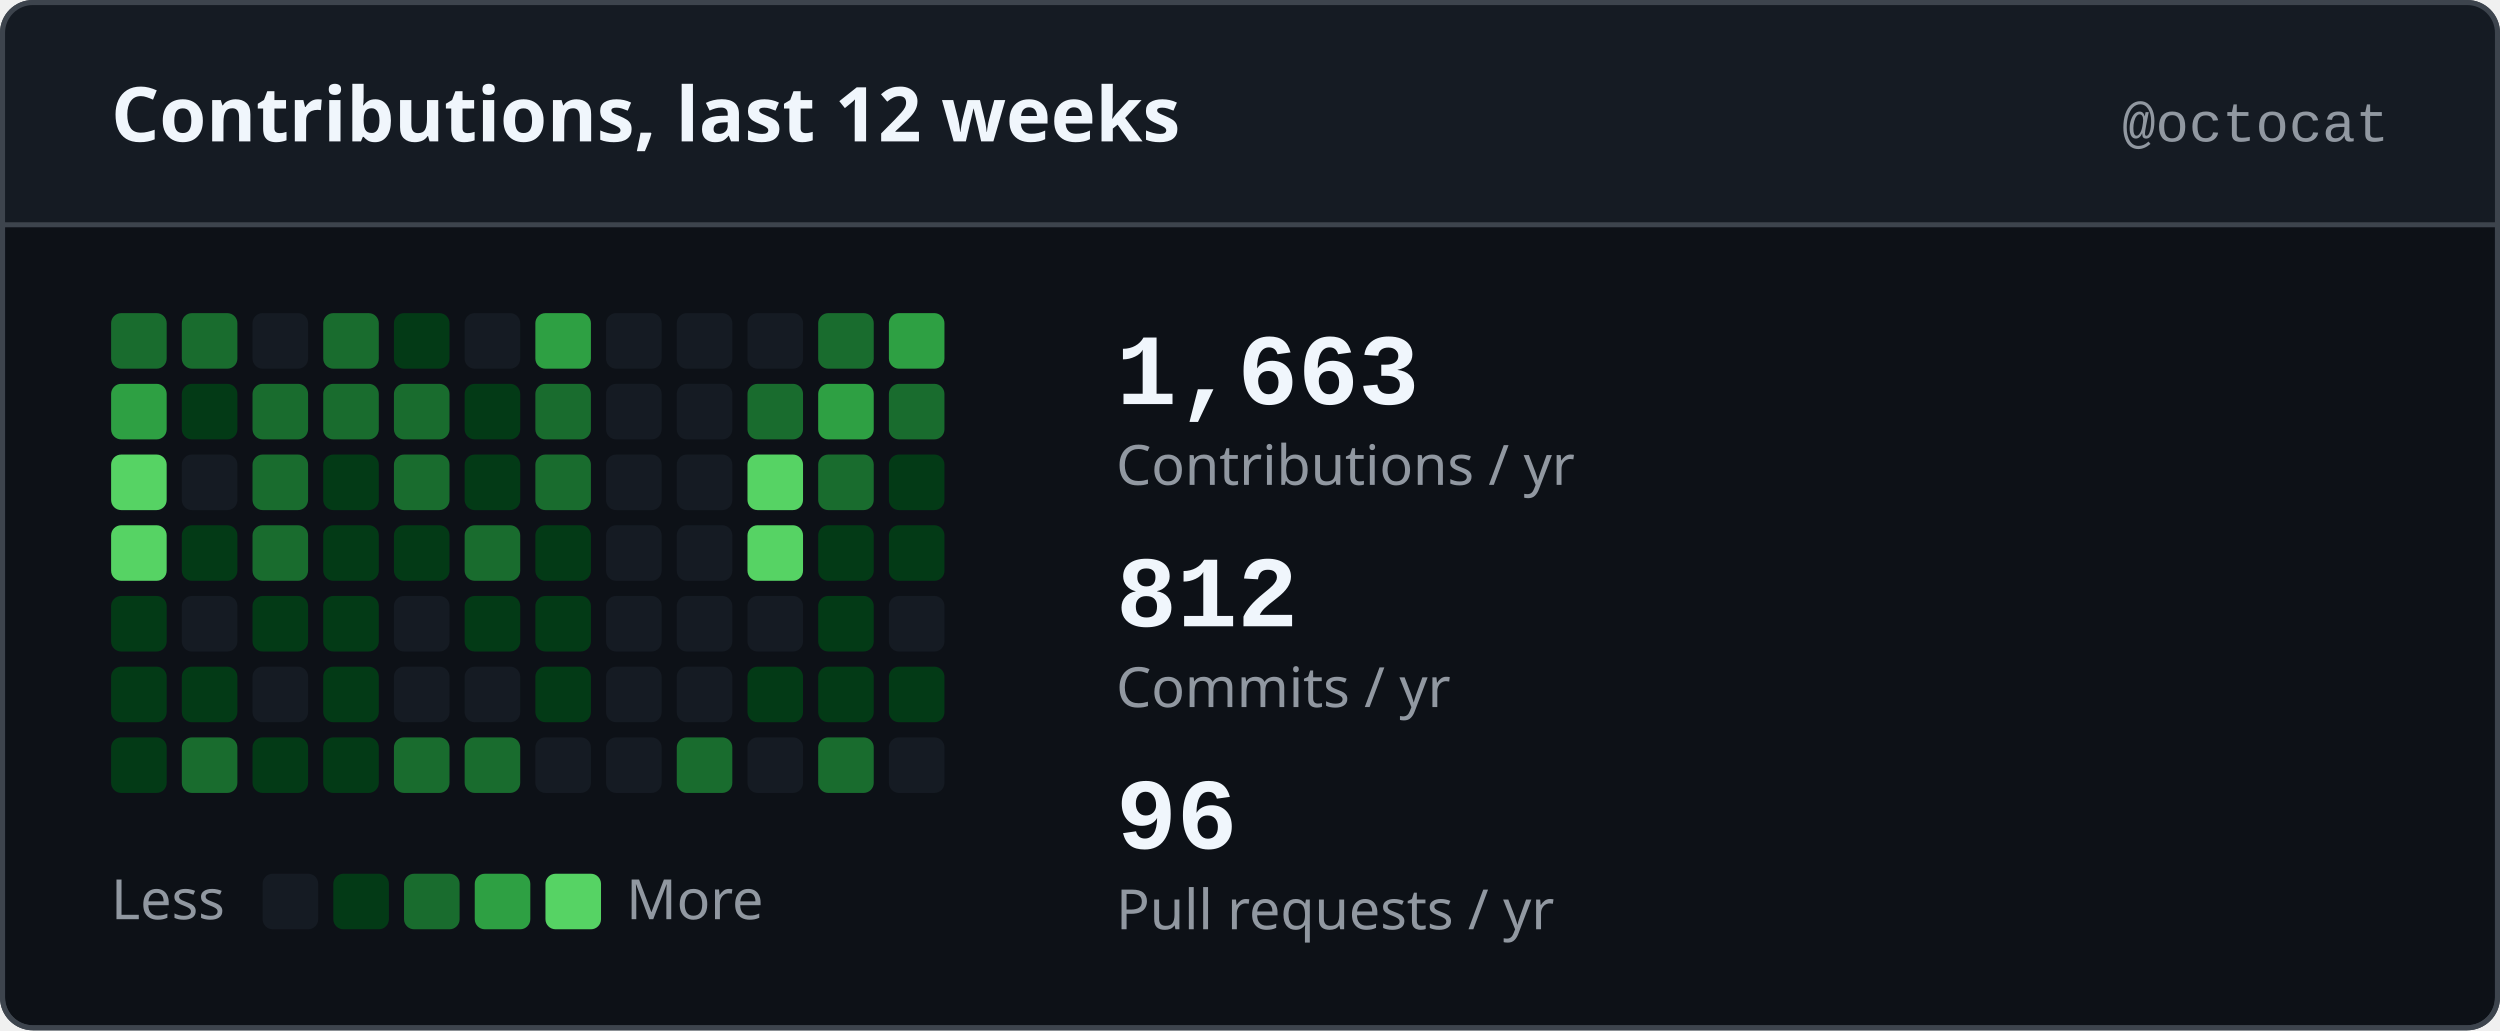
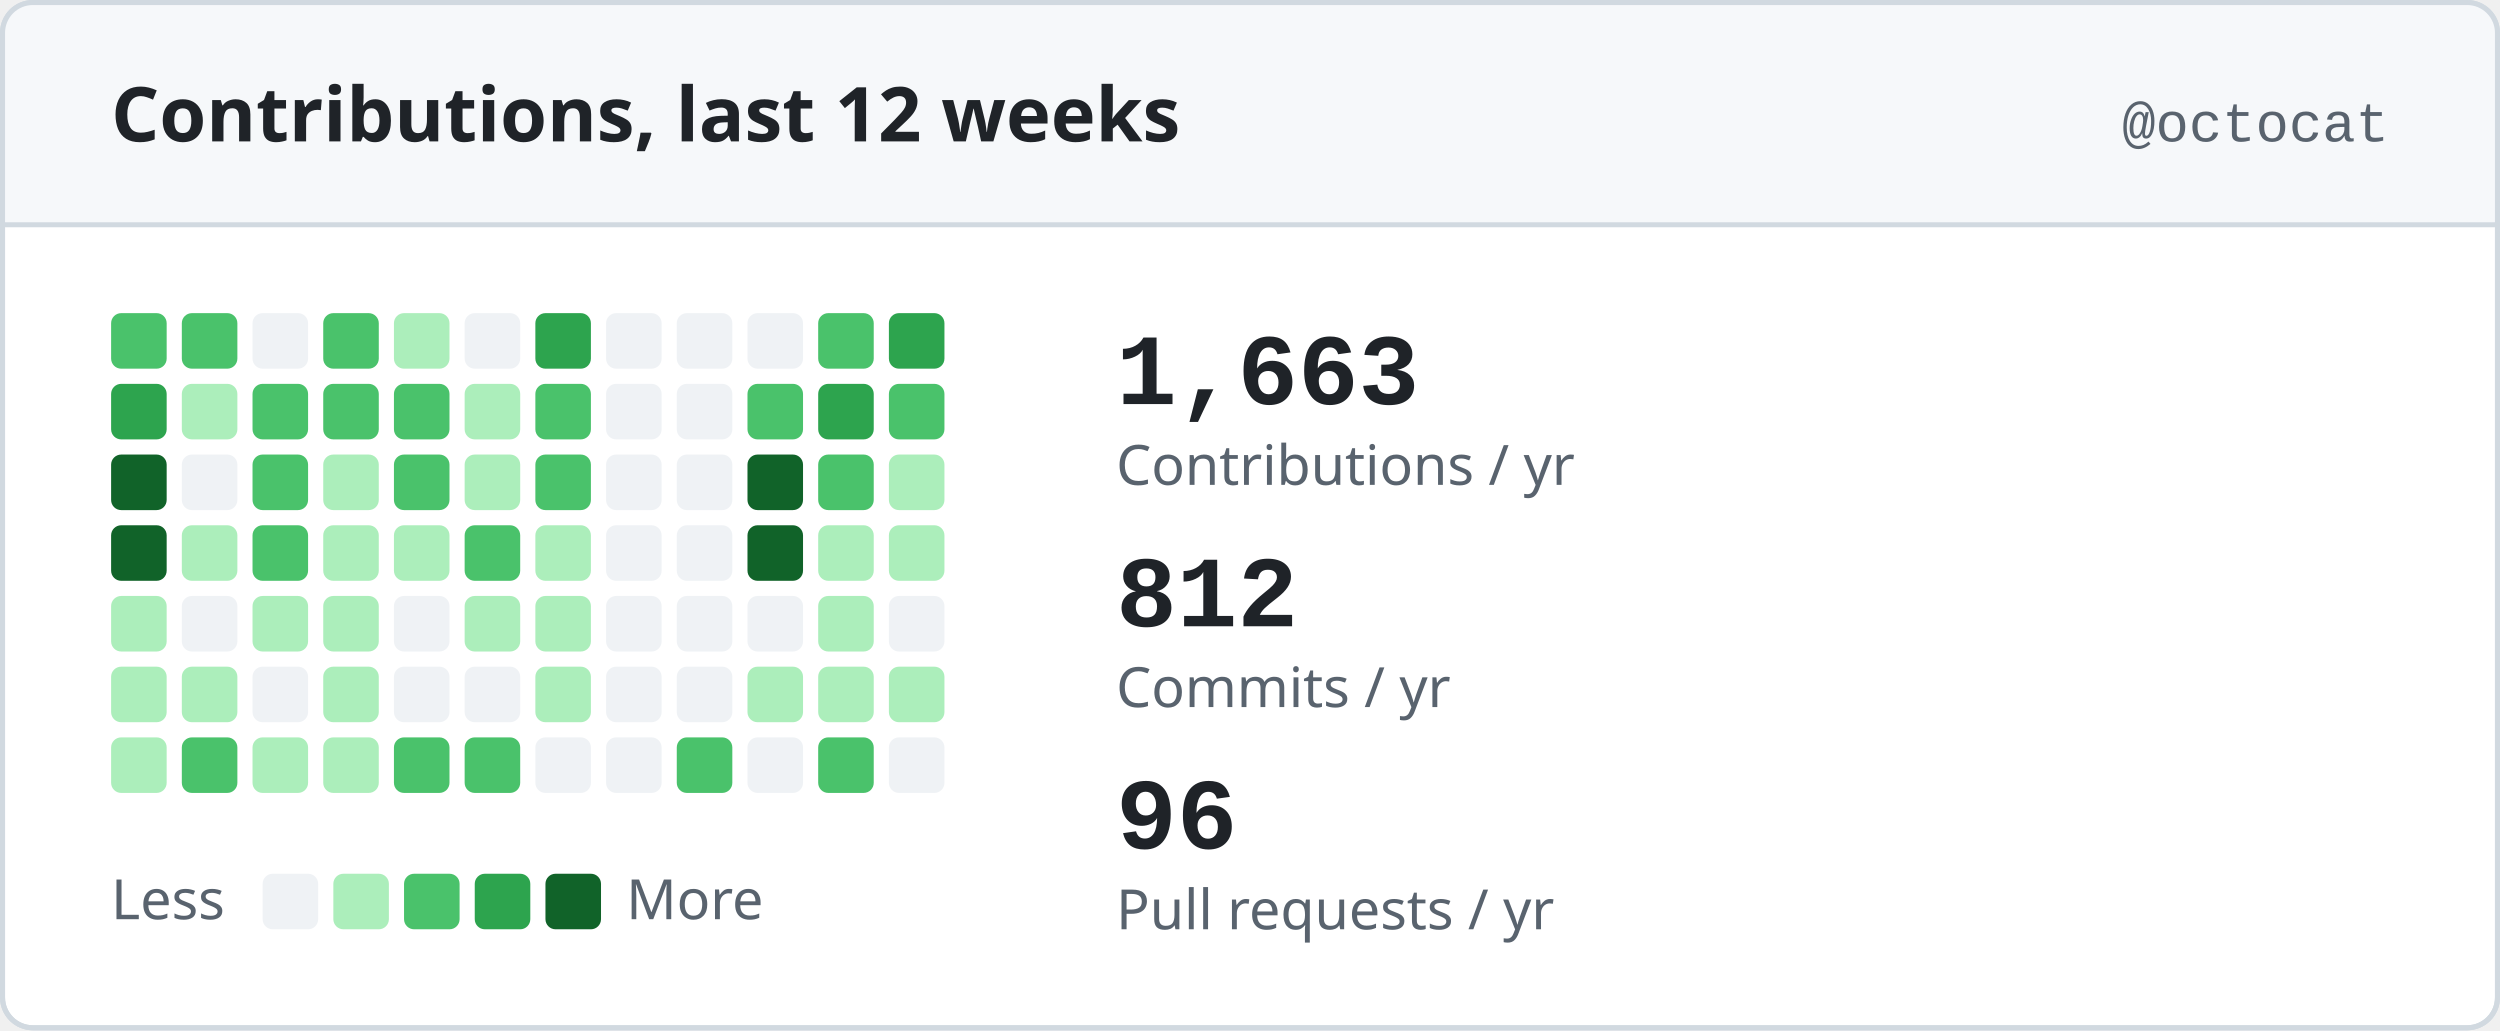
<svg xmlns="http://www.w3.org/2000/svg" width="495" height="204" viewBox="0 0 495 204" role="img" aria-labelledby="ghcTitle ghcDesc">
  <style>
- .bg{fill:#0d1117;stroke:#3d444d}
- .panel{fill:#151b23}
- .t,.v,.big{fill:#f0f6fc}
- .d,.l,.h,.s{fill:#9198a1}
- .n,.c{fill:#f0f6fc}
- .star,.pill-v{fill:#4493f8}
- .on-accent{fill:#0d1117}
- .line{stroke:#4493f8}
- .area{fill:#4493f8}
- .axis,.edge{stroke:#3d444d}
- .track{fill:#3d444d}
- .ok{fill:#3fb950}
- .fg{fill:#f0f6fc}
- .h0{fill:#151b23}.h1{fill:#033a16}.h2{fill:#196c2e}.h3{fill:#2ea043}.h4{fill:#56d364}
+ .bg{fill:#ffffff;stroke:#d1d9e0}
+ .panel{fill:#f6f8fa}
+ .t,.v,.big{fill:#1f2328}
+ .d,.l,.h,.s{fill:#59636e}
+ .n,.c{fill:#1f2328}
+ .star,.pill-v{fill:#0969da}
+ .on-accent{fill:#ffffff}
+ .line{stroke:#0969da}
+ .area{fill:#0969da}
+ .axis,.edge{stroke:#d1d9e0}
+ .track{fill:#d1d9e0}
+ .ok{fill:#1a7f37}
+ .fg{fill:#1f2328}
+ .h0{fill:#eff2f5}.h1{fill:#aceebb}.h2{fill:#4ac26b}.h3{fill:#2da44e}.h4{fill:#116329}
text{font-family:-apple-system,BlinkMacSystemFont,'Segoe UI','Noto Sans',Helvetica,Arial,sans-serif}
.mono{font-family:ui-monospace,SFMono-Regular,'SF Mono',Menlo,Consolas,'Liberation Mono',monospace}
.t{font-size:15px;font-weight:600}
.d{font-size:11px}
.v{font-size:22px;font-weight:600;font-family:ui-monospace,SFMono-Regular,'SF Mono',Menlo,Consolas,'Liberation Mono',monospace}
.big{font-size:20px;font-weight:600;font-family:ui-monospace,SFMono-Regular,'SF Mono',Menlo,Consolas,'Liberation Mono',monospace}
.l{font-size:11px}
.h{font-size:14px;font-weight:600}
.n{font-size:13px}
.s{font-size:11px}
.c{font-size:13px;font-weight:500;font-family:ui-monospace,SFMono-Regular,'SF Mono',Menlo,Consolas,'Liberation Mono',monospace}
.line{fill:none;stroke-width:2;stroke-linecap:round;stroke-linejoin:round}
.area{fill-opacity:0.12;stroke:none}
.axis{stroke-width:1}
.edge{fill:none;stroke-width:1}
- .m0{animation:m0 0.72s ease-out 1}
- @keyframes m0{0%{opacity:0}69.44%,100%{opacity:1}}
- .m1{animation:m1 0.72s ease-out 1}
- @keyframes m1{0%,2.78%{opacity:0}72.22%,100%{opacity:1}}
- .m2{animation:m2 0.72s ease-out 1}
- @keyframes m2{0%,5.56%{opacity:0}75%,100%{opacity:1}}
- .m3{animation:m3 0.72s ease-out 1}
- @keyframes m3{0%,8.33%{opacity:0}77.78%,100%{opacity:1}}
- .m4{animation:m4 0.72s ease-out 1}
- @keyframes m4{0%,11.11%{opacity:0}80.56%,100%{opacity:1}}
- .m5{animation:m5 0.72s ease-out 1}
- @keyframes m5{0%,13.89%{opacity:0}83.33%,100%{opacity:1}}
- .m6{animation:m6 0.72s ease-out 1}
- @keyframes m6{0%,16.67%{opacity:0}86.11%,100%{opacity:1}}
- .m7{animation:m7 0.72s ease-out 1}
- @keyframes m7{0%,19.44%{opacity:0}88.89%,100%{opacity:1}}
- .m8{animation:m8 0.72s ease-out 1}
- @keyframes m8{0%,22.22%{opacity:0}91.67%,100%{opacity:1}}
- .m9{animation:m9 0.72s ease-out 1}
- @keyframes m9{0%,25%{opacity:0}94.44%,100%{opacity:1}}
- .m10{animation:m10 0.72s ease-out 1}
- @keyframes m10{0%,27.78%{opacity:0}97.22%,100%{opacity:1}}
- .m11{animation:m11 0.72s ease-out 1}
- @keyframes m11{0%,30.56%{opacity:0}100%{opacity:1}}
+ .m0{animation:m0 7.72s ease-out infinite}
+ @keyframes m0{0%{opacity:0}6.48%,100%{opacity:1}}
+ .m1{animation:m1 7.72s ease-out infinite}
+ @keyframes m1{0%,0.26%{opacity:0}6.74%,100%{opacity:1}}
+ .m2{animation:m2 7.72s ease-out infinite}
+ @keyframes m2{0%,0.52%{opacity:0}6.99%,100%{opacity:1}}
+ .m3{animation:m3 7.72s ease-out infinite}
+ @keyframes m3{0%,0.78%{opacity:0}7.25%,100%{opacity:1}}
+ .m4{animation:m4 7.72s ease-out infinite}
+ @keyframes m4{0%,1.04%{opacity:0}7.51%,100%{opacity:1}}
+ .m5{animation:m5 7.72s ease-out infinite}
+ @keyframes m5{0%,1.3%{opacity:0}7.77%,100%{opacity:1}}
+ .m6{animation:m6 7.72s ease-out infinite}
+ @keyframes m6{0%,1.55%{opacity:0}8.03%,100%{opacity:1}}
+ .m7{animation:m7 7.72s ease-out infinite}
+ @keyframes m7{0%,1.81%{opacity:0}8.29%,100%{opacity:1}}
+ .m8{animation:m8 7.72s ease-out infinite}
+ @keyframes m8{0%,2.07%{opacity:0}8.55%,100%{opacity:1}}
+ .m9{animation:m9 7.72s ease-out infinite}
+ @keyframes m9{0%,2.33%{opacity:0}8.81%,100%{opacity:1}}
+ .m10{animation:m10 7.72s ease-out infinite}
+ @keyframes m10{0%,2.59%{opacity:0}9.07%,100%{opacity:1}}
+ .m11{animation:m11 7.72s ease-out infinite}
+ @keyframes m11{0%,2.85%{opacity:0}9.33%,100%{opacity:1}}
@media (prefers-reduced-motion:reduce){.m0,.m1,.m2,.m3,.m4,.m5,.m6,.m7,.m8,.m9,.m10,.m11{animation:none}}
</style>
  <rect class="bg" x="0.5" y="0.5" width="494" height="203" rx="6" />
  <path class="panel" d="M0.5,44 V6.5 A6,6 0 0 1 6.5,0.5 H488.5 A6,6 0 0 1 494.5,6.5 V44 Z" />
  <line class="axis" x1="0.5" y1="44.5" x2="494.5" y2="44.5" />
  <rect class="edge" x="0.5" y="0.5" width="494" height="203" rx="6" />
  <text class="t" x="22" y="28" text-anchor="start">Contributions, last 12 weeks</text>
  <text class="d mono" x="473" y="28" text-anchor="end">@octocat</text>
  <rect class="h2 m0" x="22" y="62" width="11" height="11" rx="2" />
  <rect class="h3 m0" x="22" y="76" width="11" height="11" rx="2" />
  <rect class="h4 m0" x="22" y="90" width="11" height="11" rx="2" />
  <rect class="h4 m0" x="22" y="104" width="11" height="11" rx="2" />
  <rect class="h1 m0" x="22" y="118" width="11" height="11" rx="2" />
  <rect class="h1 m0" x="22" y="132" width="11" height="11" rx="2" />
  <rect class="h1 m0" x="22" y="146" width="11" height="11" rx="2" />
  <rect class="h2 m1" x="36" y="62" width="11" height="11" rx="2" />
  <rect class="h1 m1" x="36" y="76" width="11" height="11" rx="2" />
  <rect class="h0 m1" x="36" y="90" width="11" height="11" rx="2" />
  <rect class="h1 m1" x="36" y="104" width="11" height="11" rx="2" />
  <rect class="h0 m1" x="36" y="118" width="11" height="11" rx="2" />
  <rect class="h1 m1" x="36" y="132" width="11" height="11" rx="2" />
  <rect class="h2 m1" x="36" y="146" width="11" height="11" rx="2" />
  <rect class="h0 m2" x="50" y="62" width="11" height="11" rx="2" />
  <rect class="h2 m2" x="50" y="76" width="11" height="11" rx="2" />
  <rect class="h2 m2" x="50" y="90" width="11" height="11" rx="2" />
  <rect class="h2 m2" x="50" y="104" width="11" height="11" rx="2" />
  <rect class="h1 m2" x="50" y="118" width="11" height="11" rx="2" />
  <rect class="h0 m2" x="50" y="132" width="11" height="11" rx="2" />
  <rect class="h1 m2" x="50" y="146" width="11" height="11" rx="2" />
  <rect class="h2 m3" x="64" y="62" width="11" height="11" rx="2" />
  <rect class="h2 m3" x="64" y="76" width="11" height="11" rx="2" />
  <rect class="h1 m3" x="64" y="90" width="11" height="11" rx="2" />
  <rect class="h1 m3" x="64" y="104" width="11" height="11" rx="2" />
  <rect class="h1 m3" x="64" y="118" width="11" height="11" rx="2" />
  <rect class="h1 m3" x="64" y="132" width="11" height="11" rx="2" />
  <rect class="h1 m3" x="64" y="146" width="11" height="11" rx="2" />
  <rect class="h1 m4" x="78" y="62" width="11" height="11" rx="2" />
  <rect class="h2 m4" x="78" y="76" width="11" height="11" rx="2" />
  <rect class="h2 m4" x="78" y="90" width="11" height="11" rx="2" />
  <rect class="h1 m4" x="78" y="104" width="11" height="11" rx="2" />
  <rect class="h0 m4" x="78" y="118" width="11" height="11" rx="2" />
  <rect class="h0 m4" x="78" y="132" width="11" height="11" rx="2" />
  <rect class="h2 m4" x="78" y="146" width="11" height="11" rx="2" />
  <rect class="h0 m5" x="92" y="62" width="11" height="11" rx="2" />
  <rect class="h1 m5" x="92" y="76" width="11" height="11" rx="2" />
  <rect class="h1 m5" x="92" y="90" width="11" height="11" rx="2" />
  <rect class="h2 m5" x="92" y="104" width="11" height="11" rx="2" />
  <rect class="h1 m5" x="92" y="118" width="11" height="11" rx="2" />
  <rect class="h0 m5" x="92" y="132" width="11" height="11" rx="2" />
  <rect class="h2 m5" x="92" y="146" width="11" height="11" rx="2" />
  <rect class="h3 m6" x="106" y="62" width="11" height="11" rx="2" />
  <rect class="h2 m6" x="106" y="76" width="11" height="11" rx="2" />
  <rect class="h2 m6" x="106" y="90" width="11" height="11" rx="2" />
  <rect class="h1 m6" x="106" y="104" width="11" height="11" rx="2" />
  <rect class="h1 m6" x="106" y="118" width="11" height="11" rx="2" />
  <rect class="h1 m6" x="106" y="132" width="11" height="11" rx="2" />
  <rect class="h0 m6" x="106" y="146" width="11" height="11" rx="2" />
  <rect class="h0 m7" x="120" y="62" width="11" height="11" rx="2" />
  <rect class="h0 m7" x="120" y="76" width="11" height="11" rx="2" />
  <rect class="h0 m7" x="120" y="90" width="11" height="11" rx="2" />
  <rect class="h0 m7" x="120" y="104" width="11" height="11" rx="2" />
  <rect class="h0 m7" x="120" y="118" width="11" height="11" rx="2" />
  <rect class="h0 m7" x="120" y="132" width="11" height="11" rx="2" />
  <rect class="h0 m7" x="120" y="146" width="11" height="11" rx="2" />
  <rect class="h0 m8" x="134" y="62" width="11" height="11" rx="2" />
  <rect class="h0 m8" x="134" y="76" width="11" height="11" rx="2" />
  <rect class="h0 m8" x="134" y="90" width="11" height="11" rx="2" />
  <rect class="h0 m8" x="134" y="104" width="11" height="11" rx="2" />
  <rect class="h0 m8" x="134" y="118" width="11" height="11" rx="2" />
  <rect class="h0 m8" x="134" y="132" width="11" height="11" rx="2" />
  <rect class="h2 m8" x="134" y="146" width="11" height="11" rx="2" />
  <rect class="h0 m9" x="148" y="62" width="11" height="11" rx="2" />
  <rect class="h2 m9" x="148" y="76" width="11" height="11" rx="2" />
  <rect class="h4 m9" x="148" y="90" width="11" height="11" rx="2" />
  <rect class="h4 m9" x="148" y="104" width="11" height="11" rx="2" />
  <rect class="h0 m9" x="148" y="118" width="11" height="11" rx="2" />
  <rect class="h1 m9" x="148" y="132" width="11" height="11" rx="2" />
  <rect class="h0 m9" x="148" y="146" width="11" height="11" rx="2" />
  <rect class="h2 m10" x="162" y="62" width="11" height="11" rx="2" />
  <rect class="h3 m10" x="162" y="76" width="11" height="11" rx="2" />
  <rect class="h2 m10" x="162" y="90" width="11" height="11" rx="2" />
  <rect class="h1 m10" x="162" y="104" width="11" height="11" rx="2" />
  <rect class="h1 m10" x="162" y="118" width="11" height="11" rx="2" />
  <rect class="h1 m10" x="162" y="132" width="11" height="11" rx="2" />
  <rect class="h2 m10" x="162" y="146" width="11" height="11" rx="2" />
  <rect class="h3 m11" x="176" y="62" width="11" height="11" rx="2" />
  <rect class="h2 m11" x="176" y="76" width="11" height="11" rx="2" />
  <rect class="h1 m11" x="176" y="90" width="11" height="11" rx="2" />
  <rect class="h1 m11" x="176" y="104" width="11" height="11" rx="2" />
  <rect class="h0 m11" x="176" y="118" width="11" height="11" rx="2" />
  <rect class="h1 m11" x="176" y="132" width="11" height="11" rx="2" />
  <rect class="h0 m11" x="176" y="146" width="11" height="11" rx="2" />
  <text class="s" x="22" y="182" text-anchor="start">Less</text>
  <rect class="h0" x="52" y="173" width="11" height="11" rx="2" />
  <rect class="h1" x="66" y="173" width="11" height="11" rx="2" />
  <rect class="h2" x="80" y="173" width="11" height="11" rx="2" />
  <rect class="h3" x="94" y="173" width="11" height="11" rx="2" />
  <rect class="h4" x="108" y="173" width="11" height="11" rx="2" />
  <text class="s" x="124" y="182" text-anchor="start">More</text>
  <text class="big" x="221" y="80" text-anchor="start">1,663</text>
  <text class="l" x="221" y="96" text-anchor="start">Contributions / yr</text>
  <text class="big" x="221" y="124" text-anchor="start">812</text>
  <text class="l" x="221" y="140" text-anchor="start">Commits / yr</text>
  <text class="big" x="221" y="168" text-anchor="start">96</text>
  <text class="l" x="221" y="184" text-anchor="start">Pull requests / yr</text>
</svg>
